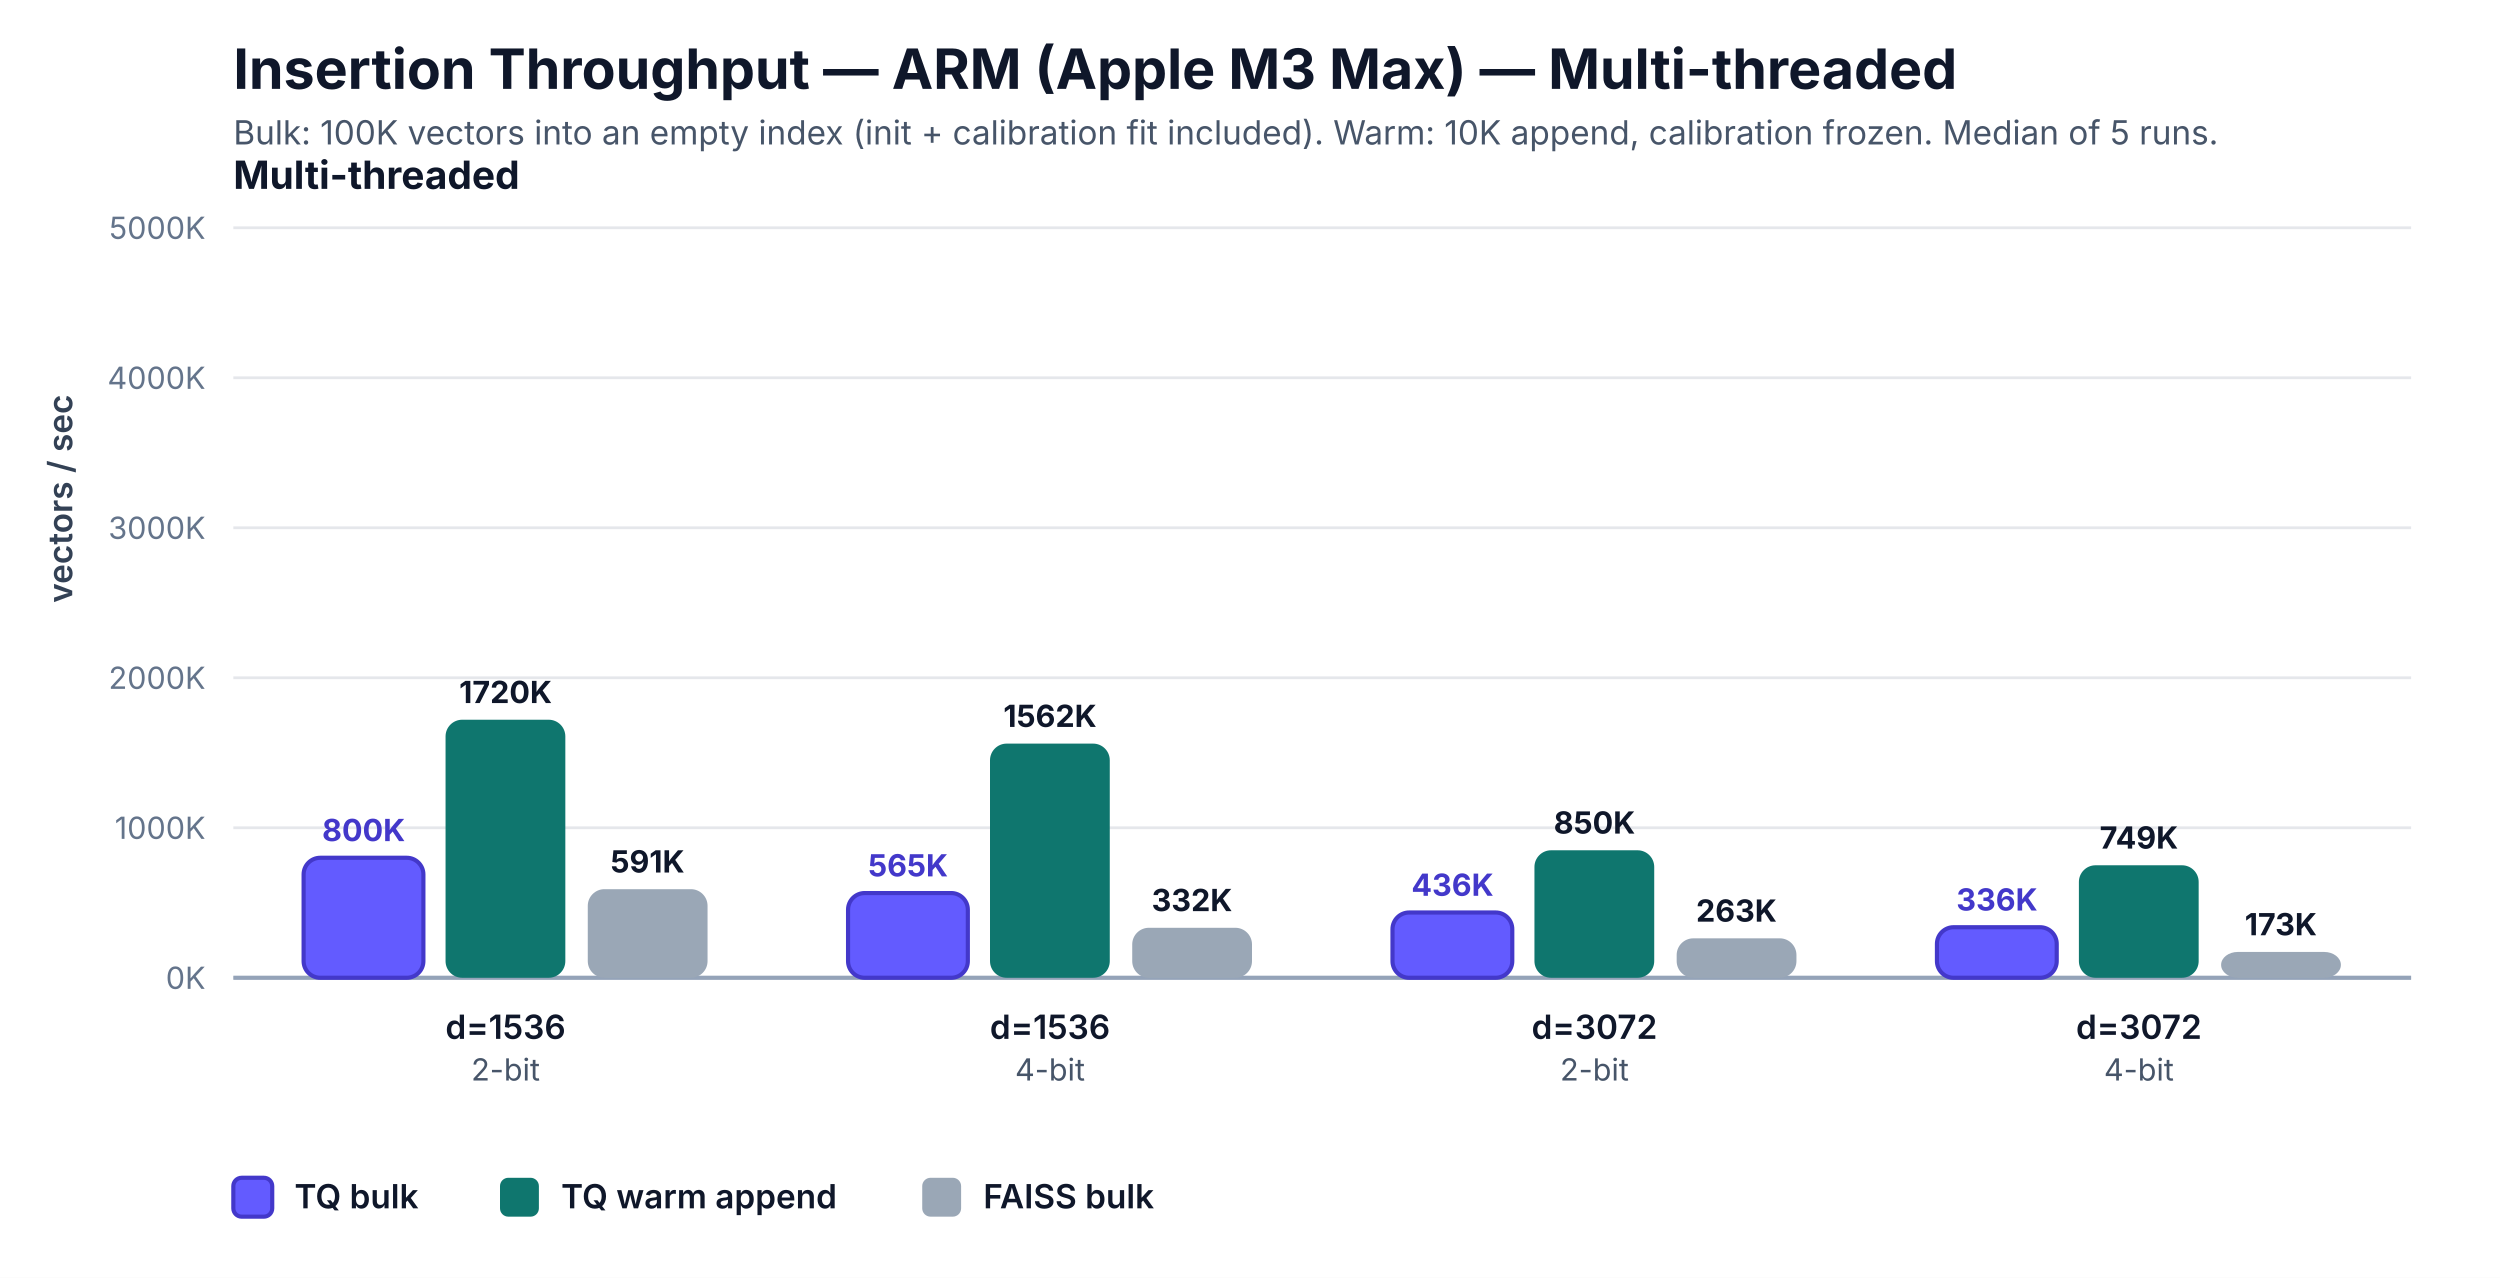
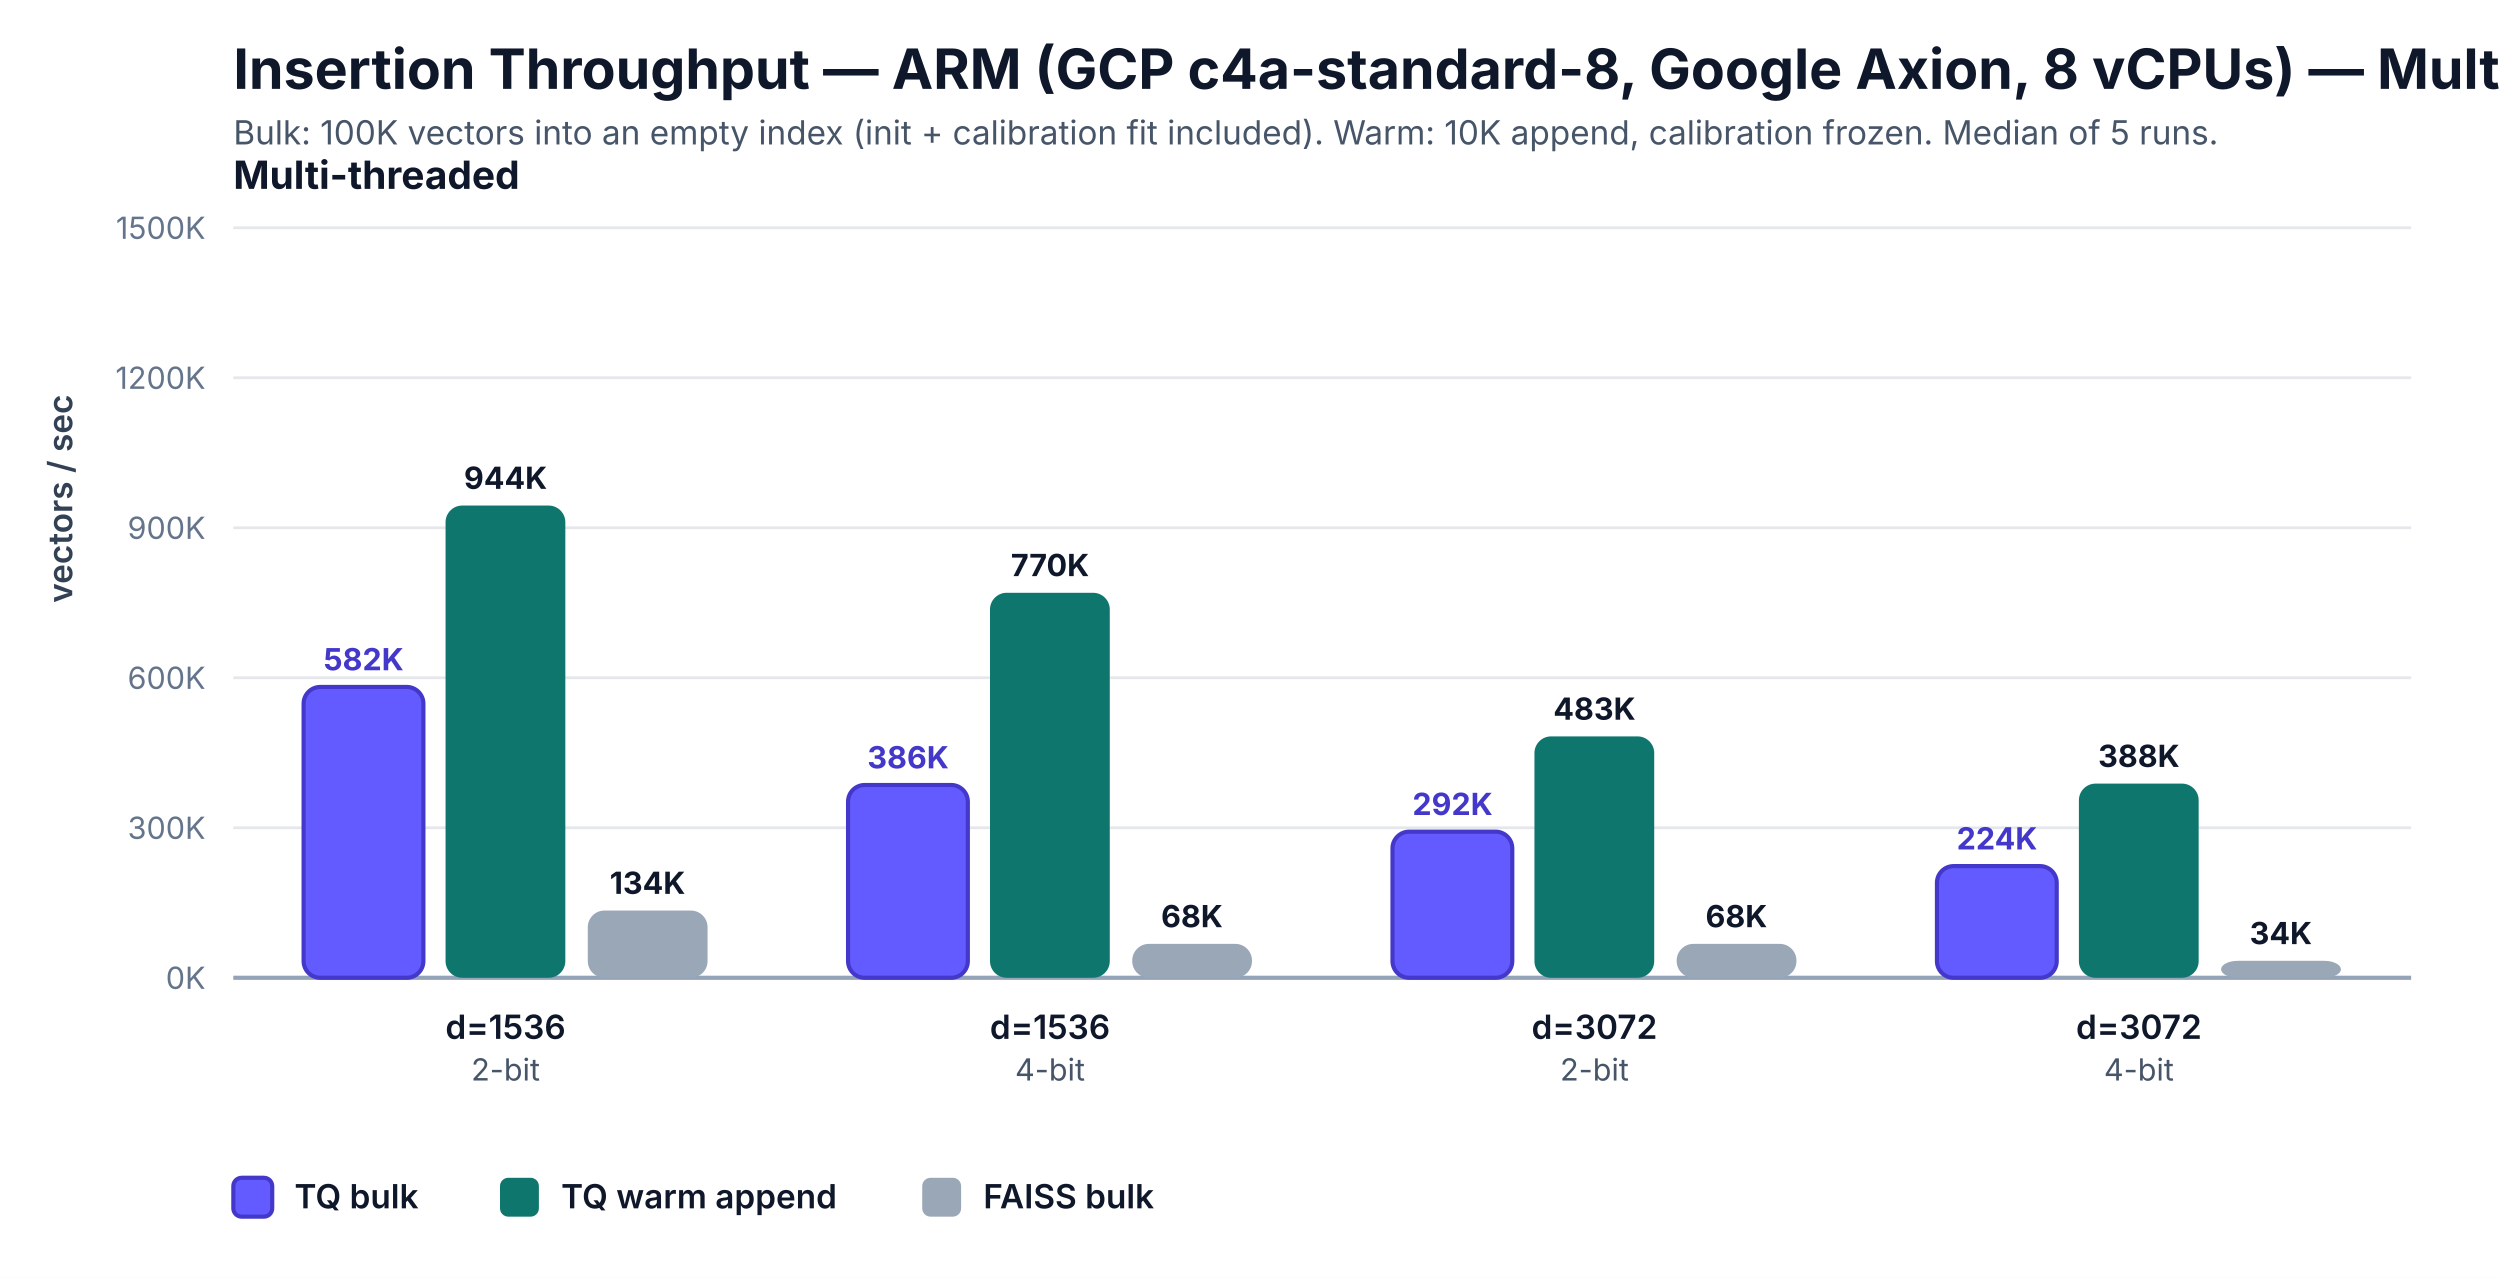
- <svg xmlns="http://www.w3.org/2000/svg" width="900" height="460" viewBox="0 0 900 460" role="img" aria-label="Insertion Throughput — ARM (Apple M3 Max) — Multi-threaded">
+ <svg xmlns="http://www.w3.org/2000/svg" width="900" height="460" viewBox="0 0 900 460" role="img" aria-label="Insertion Throughput — ARM (GCP c4a-standard-8, Google Axion, 8 vCPUs) — Multi-threaded">
  <style>
  .title { font: 700 20px -apple-system, BlinkMacSystemFont, "Segoe UI", sans-serif; fill: #0f172a; }
  .subtitle { font: 400 12px -apple-system, BlinkMacSystemFont, "Segoe UI", sans-serif; fill: #475569; }
  .panel { font: 700 14px -apple-system, BlinkMacSystemFont, "Segoe UI", sans-serif; fill: #0f172a; }
  .label { font: 600 12px -apple-system, BlinkMacSystemFont, "Segoe UI", sans-serif; fill: #0f172a; }
  .secondary { font: 400 11px -apple-system, BlinkMacSystemFont, "Segoe UI", sans-serif; fill: #475569; }
  .tick { font: 400 11px -apple-system, BlinkMacSystemFont, "Segoe UI", sans-serif; fill: #64748b; }
  .value { font: 700 11px -apple-system, BlinkMacSystemFont, "Segoe UI", sans-serif; fill: #0f172a; }
  .value-accent { font: 700 11px -apple-system, BlinkMacSystemFont, "Segoe UI", sans-serif; fill: #4338ca; }
  .axis { font: 600 12px -apple-system, BlinkMacSystemFont, "Segoe UI", sans-serif; fill: #334155; }
  .legend { font: 600 12px -apple-system, BlinkMacSystemFont, "Segoe UI", sans-serif; fill: #0f172a; }
</style>
  <rect width="100%" height="100%" fill="#ffffff" />
-   <text x="84" y="32" class="title">Insertion Throughput — ARM (Apple M3 Max) — Multi-threaded</text>
+   <text x="84" y="32" class="title">Insertion Throughput — ARM (GCP c4a-standard-8, Google Axion, 8 vCPUs) — Multi-threaded</text>
  <text x="84" y="52" class="subtitle">Bulk: 100K vectors into an empty index (init + calibration fit included). Warm: 10K append, calibration frozen. Median of 5 runs.</text>
  <line x1="84" y1="352.0" x2="868" y2="352.0" stroke="#e5e7eb" stroke-width="1" />
  <text x="74" y="356.0" text-anchor="end" class="tick">0K</text>
  <line x1="84" y1="298.0" x2="868" y2="298.0" stroke="#e5e7eb" stroke-width="1" />
-   <text x="74" y="302.0" text-anchor="end" class="tick">1000K</text>
+   <text x="74" y="302.0" text-anchor="end" class="tick">300K</text>
  <line x1="84" y1="244.0" x2="868" y2="244.0" stroke="#e5e7eb" stroke-width="1" />
-   <text x="74" y="248.0" text-anchor="end" class="tick">2000K</text>
+   <text x="74" y="248.0" text-anchor="end" class="tick">600K</text>
  <line x1="84" y1="190.0" x2="868" y2="190.0" stroke="#e5e7eb" stroke-width="1" />
-   <text x="74" y="194.0" text-anchor="end" class="tick">3000K</text>
+   <text x="74" y="194.0" text-anchor="end" class="tick">900K</text>
  <line x1="84" y1="136.0" x2="868" y2="136.0" stroke="#e5e7eb" stroke-width="1" />
-   <text x="74" y="140.0" text-anchor="end" class="tick">4000K</text>
+   <text x="74" y="140.0" text-anchor="end" class="tick">1200K</text>
  <line x1="84" y1="82.0" x2="868" y2="82.0" stroke="#e5e7eb" stroke-width="1" />
-   <text x="74" y="86.0" text-anchor="end" class="tick">5000K</text>
+   <text x="74" y="86.0" text-anchor="end" class="tick">1500K</text>
  <line x1="84" y1="352.0" x2="868" y2="352.0" stroke="#94a3b8" stroke-width="1.5" />
  <text x="84" y="68" class="panel">Multi-threaded</text>
-   <rect x="109.3" y="308.8" width="43.12" height="43.2" rx="6" fill="#635bff" stroke="#4338ca" stroke-width="1.5" />
-   <text x="130.9" y="302.8" text-anchor="middle" class="value-accent">800K</text>
-   <rect x="160.4" y="259.1" width="43.12" height="92.9" rx="6" fill="#0f766e" />
-   <text x="182.0" y="253.1" text-anchor="middle" class="value">1720K</text>
-   <rect x="211.6" y="320.1" width="43.12" height="31.9" rx="6" fill="#9aa7b6" />
-   <text x="233.1" y="314.1" text-anchor="middle" class="value">591K</text>
+   <rect x="109.3" y="247.3" width="43.12" height="104.7" rx="6" fill="#635bff" stroke="#4338ca" stroke-width="1.5" />
+   <text x="130.9" y="241.3" text-anchor="middle" class="value-accent">582K</text>
+   <rect x="160.4" y="182.0" width="43.12" height="170.0" rx="6" fill="#0f766e" />
+   <text x="182.0" y="176.0" text-anchor="middle" class="value">944K</text>
+   <rect x="211.6" y="327.8" width="43.12" height="24.2" rx="6" fill="#9aa7b6" />
+   <text x="233.1" y="321.8" text-anchor="middle" class="value">134K</text>
  <text x="182.0" y="374" text-anchor="middle" class="label">d=1536</text>
  <text x="182.0" y="389" text-anchor="middle" class="secondary">2-bit</text>
-   <rect x="305.3" y="321.5" width="43.12" height="30.5" rx="6" fill="#635bff" stroke="#4338ca" stroke-width="1.5" />
-   <text x="326.9" y="315.5" text-anchor="middle" class="value-accent">565K</text>
-   <rect x="356.4" y="267.7" width="43.12" height="84.3" rx="6" fill="#0f766e" />
-   <text x="378.0" y="261.7" text-anchor="middle" class="value">1562K</text>
-   <rect x="407.6" y="334.0" width="43.12" height="18.0" rx="6" fill="#9aa7b6" />
-   <text x="429.1" y="328.0" text-anchor="middle" class="value">332K</text>
+   <rect x="305.3" y="282.6" width="43.12" height="69.4" rx="6" fill="#635bff" stroke="#4338ca" stroke-width="1.5" />
+   <text x="326.9" y="276.6" text-anchor="middle" class="value-accent">386K</text>
+   <rect x="356.4" y="213.4" width="43.12" height="138.6" rx="6" fill="#0f766e" />
+   <text x="378.0" y="207.4" text-anchor="middle" class="value">770K</text>
+   <rect x="407.6" y="339.8" width="43.12" height="12.2" rx="6" fill="#9aa7b6" />
+   <text x="429.1" y="333.8" text-anchor="middle" class="value">68K</text>
  <text x="378.0" y="374" text-anchor="middle" class="label">d=1536</text>
  <text x="378.0" y="389" text-anchor="middle" class="secondary">4-bit</text>
-   <rect x="501.3" y="328.5" width="43.12" height="23.5" rx="6" fill="#635bff" stroke="#4338ca" stroke-width="1.5" />
-   <text x="522.9" y="322.5" text-anchor="middle" class="value-accent">436K</text>
-   <rect x="552.4" y="306.1" width="43.12" height="45.9" rx="6" fill="#0f766e" />
-   <text x="574.0" y="300.1" text-anchor="middle" class="value">850K</text>
-   <rect x="603.6" y="337.8" width="43.12" height="14.2" rx="6" fill="#9aa7b6" />
-   <text x="625.1" y="331.8" text-anchor="middle" class="value">263K</text>
+   <rect x="501.3" y="299.4" width="43.12" height="52.6" rx="6" fill="#635bff" stroke="#4338ca" stroke-width="1.5" />
+   <text x="522.9" y="293.4" text-anchor="middle" class="value-accent">292K</text>
+   <rect x="552.4" y="265.1" width="43.12" height="86.9" rx="6" fill="#0f766e" />
+   <text x="574.0" y="259.1" text-anchor="middle" class="value">483K</text>
+   <rect x="603.6" y="339.8" width="43.12" height="12.2" rx="6" fill="#9aa7b6" />
+   <text x="625.1" y="333.8" text-anchor="middle" class="value">68K</text>
  <text x="574.0" y="374" text-anchor="middle" class="label">d=3072</text>
  <text x="574.0" y="389" text-anchor="middle" class="secondary">2-bit</text>
-   <rect x="697.3" y="333.8" width="43.12" height="18.2" rx="6" fill="#635bff" stroke="#4338ca" stroke-width="1.5" />
-   <text x="718.9" y="327.8" text-anchor="middle" class="value-accent">336K</text>
-   <rect x="748.4" y="311.5" width="43.12" height="40.5" rx="6" fill="#0f766e" />
-   <text x="770.0" y="305.5" text-anchor="middle" class="value">749K</text>
-   <rect x="799.6" y="342.7" width="43.12" height="9.3" rx="6" fill="#9aa7b6" />
-   <text x="821.1" y="336.7" text-anchor="middle" class="value">173K</text>
+   <rect x="697.3" y="311.8" width="43.12" height="40.2" rx="6" fill="#635bff" stroke="#4338ca" stroke-width="1.5" />
+   <text x="718.9" y="305.8" text-anchor="middle" class="value-accent">224K</text>
+   <rect x="748.4" y="282.1" width="43.12" height="69.9" rx="6" fill="#0f766e" />
+   <text x="770.0" y="276.1" text-anchor="middle" class="value">388K</text>
+   <rect x="799.6" y="345.9" width="43.12" height="6.1" rx="6" fill="#9aa7b6" />
+   <text x="821.1" y="339.9" text-anchor="middle" class="value">34K</text>
  <text x="770.0" y="374" text-anchor="middle" class="label">d=3072</text>
  <text x="770.0" y="389" text-anchor="middle" class="secondary">4-bit</text>
  <text x="26" y="217.0" transform="rotate(-90, 26, 217.0)" class="axis">vectors / sec</text>
  <rect x="84" y="424" width="14" height="14" rx="3" fill="#635bff" stroke="#4338ca" stroke-width="1.5" />
  <text x="106" y="435" class="legend">TQ bulk</text>
  <rect x="180" y="424" width="14" height="14" rx="3" fill="#0f766e" />
  <text x="202" y="435" class="legend">TQ warm append</text>
  <rect x="332" y="424" width="14" height="14" rx="3" fill="#9aa7b6" />
  <text x="354" y="435" class="legend">FAISS bulk</text>
</svg>
